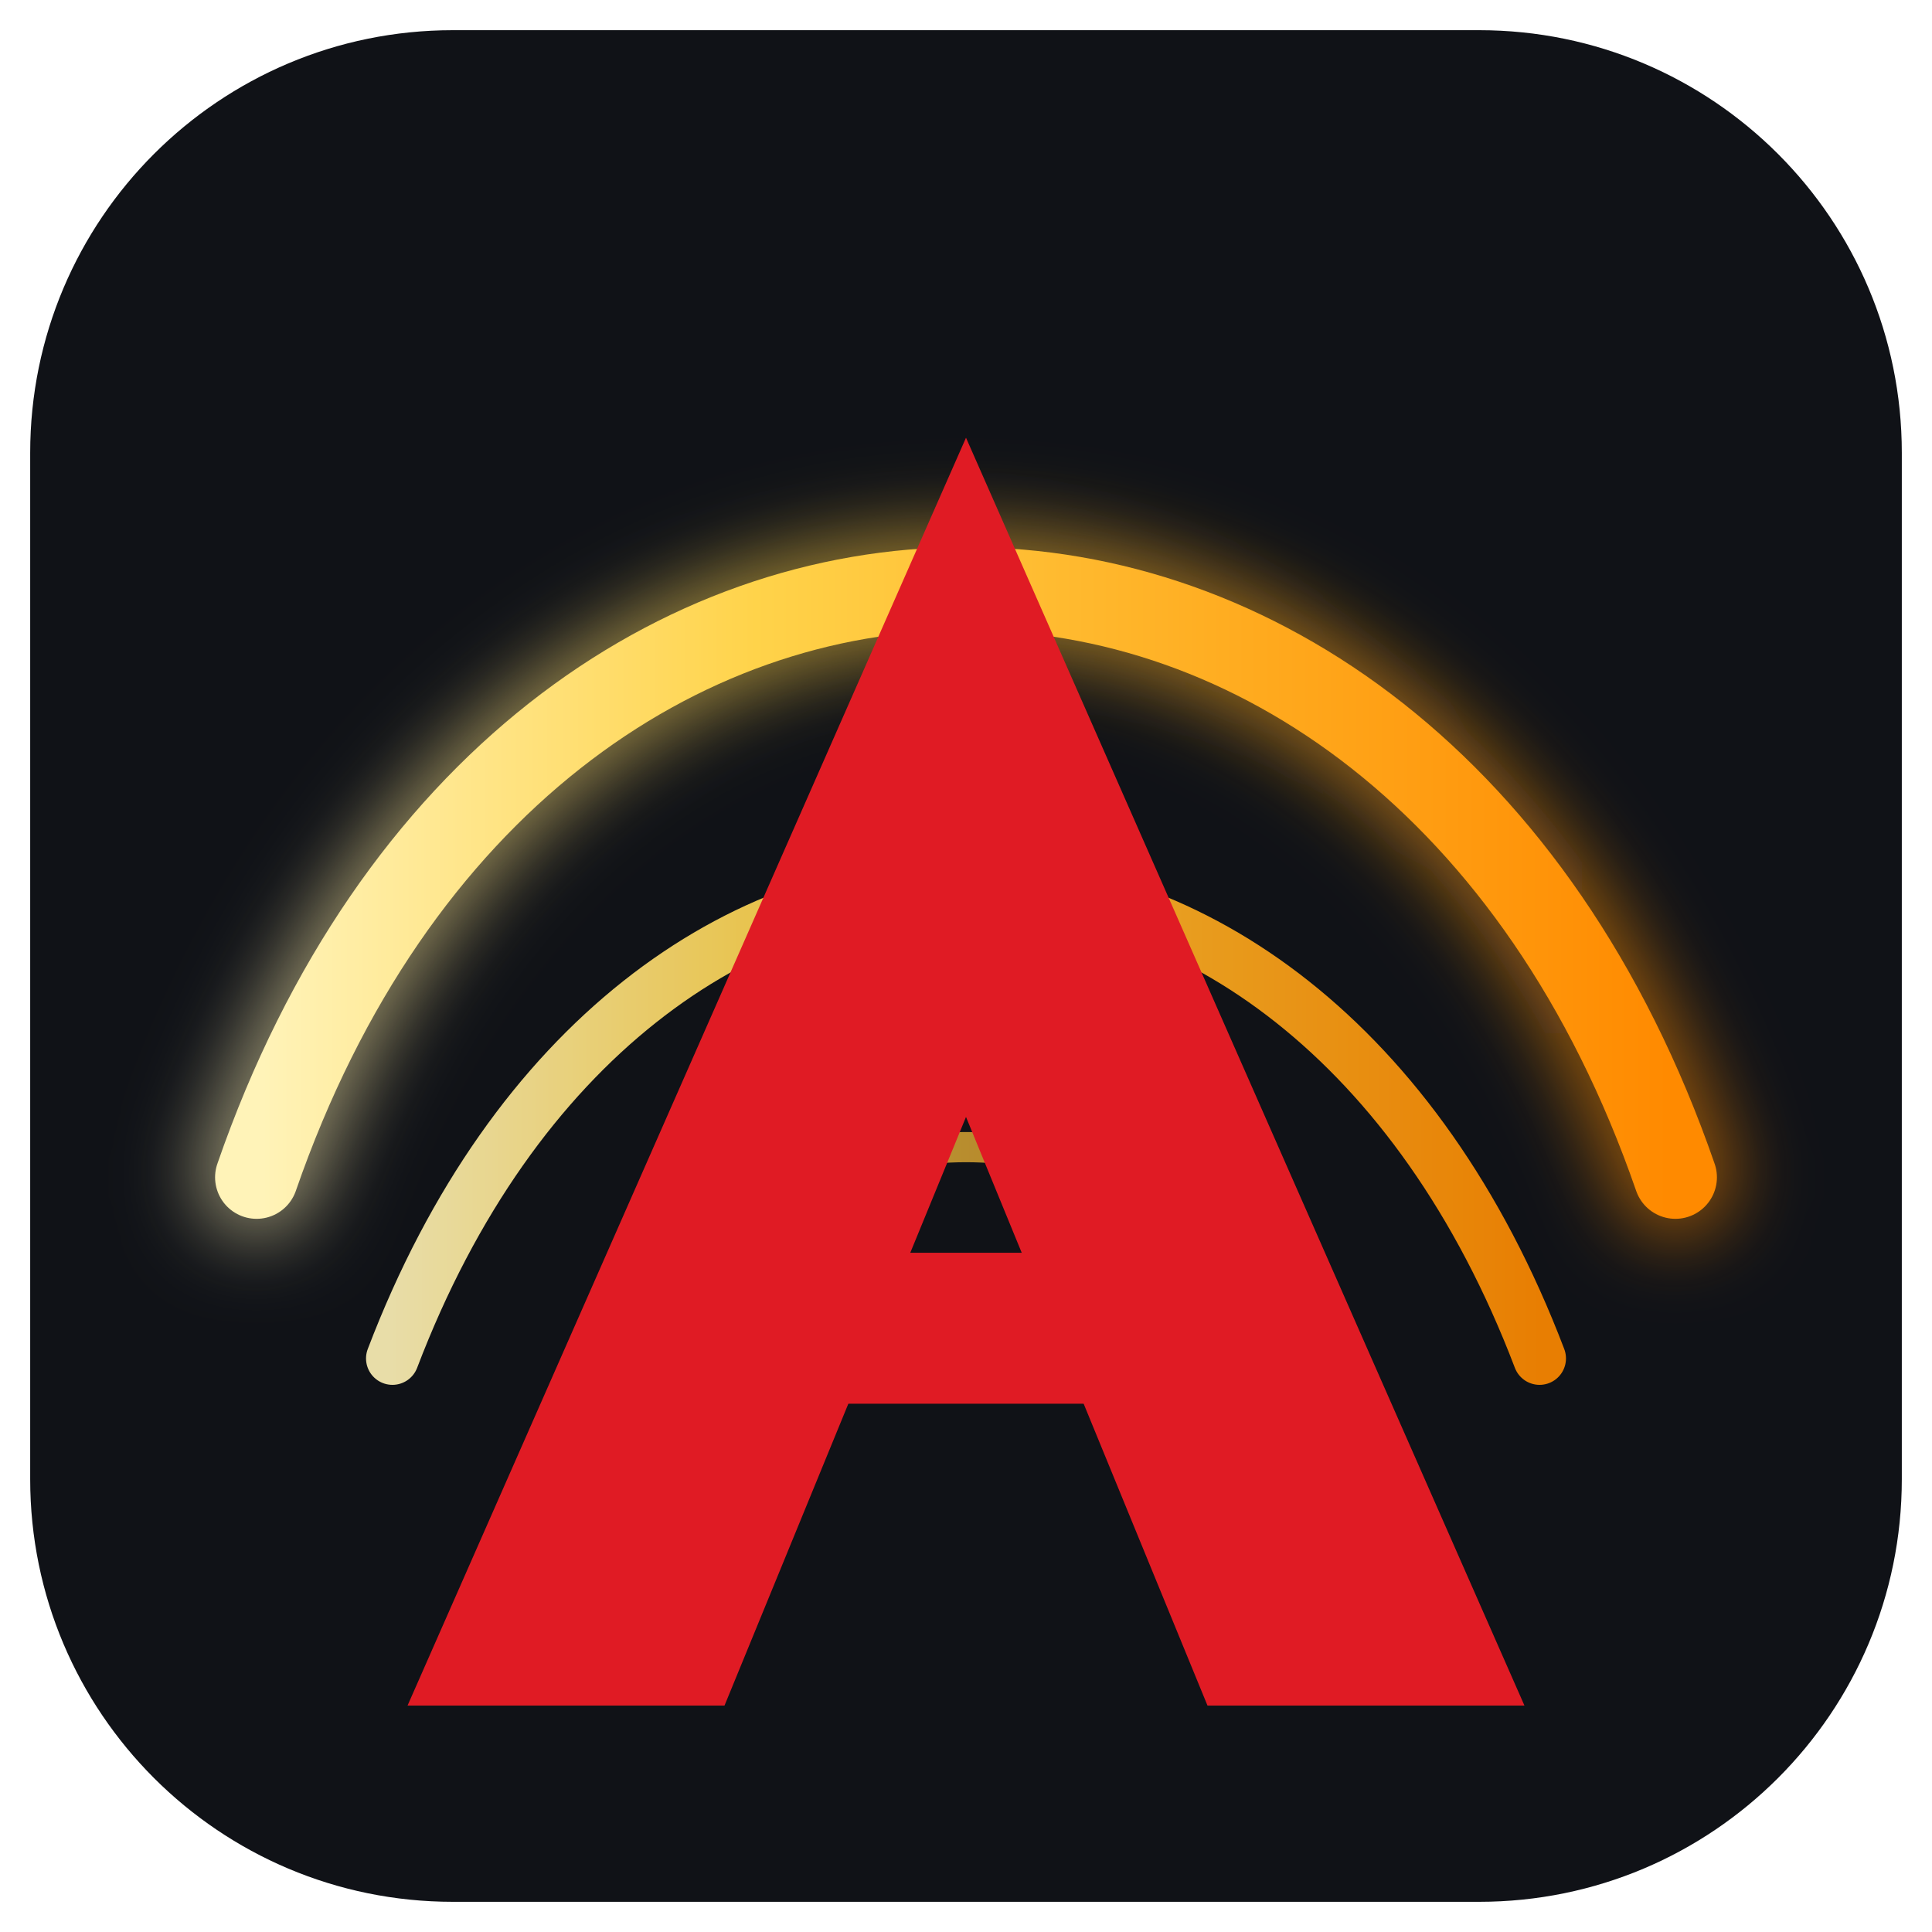
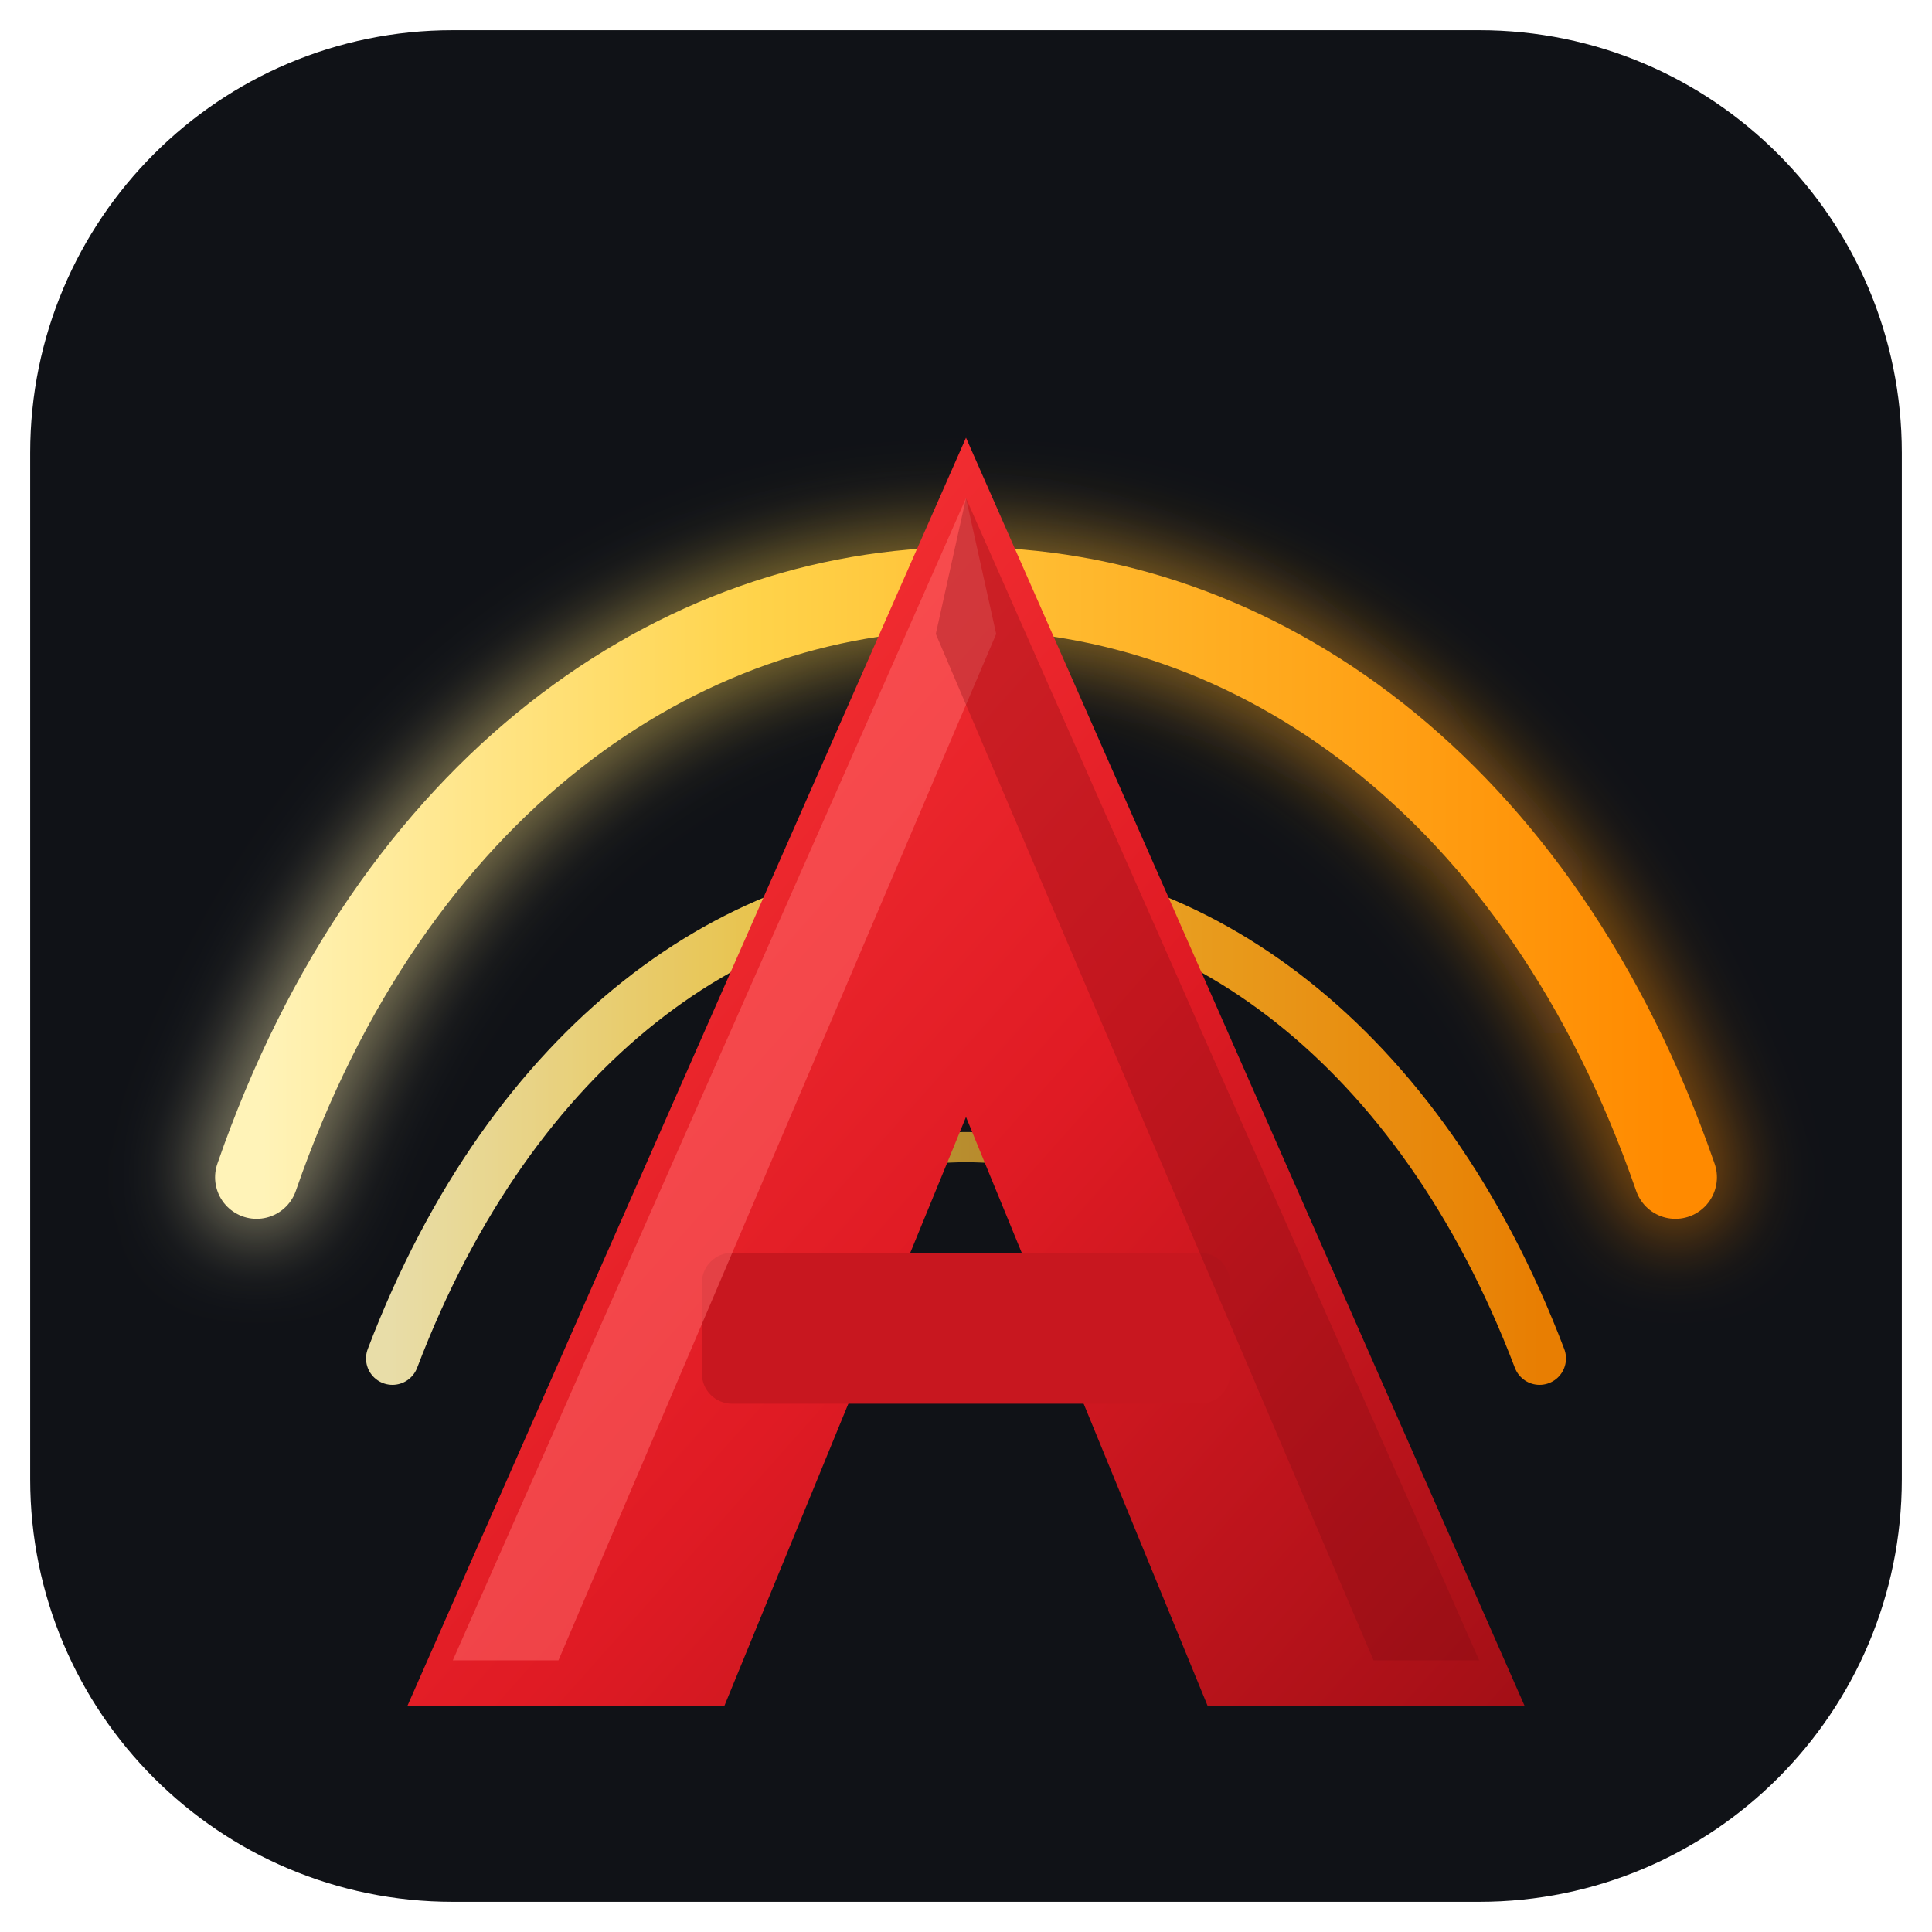
<svg xmlns="http://www.w3.org/2000/svg" width="256" height="256" viewBox="0 0 256 256">
  <defs>
    <linearGradient id="gold" x1="0" y1="0" x2="1" y2="0">
      <stop offset="0" stop-color="#fff3b8" />
      <stop offset="0.35" stop-color="#ffd34a" />
      <stop offset="0.7" stop-color="#ffab1f" />
      <stop offset="1" stop-color="#ff8a00" />
    </linearGradient>
+     <linearGradient id="red" x1="0" y1="0" x2="1" y2="1">
+       <stop offset="0" stop-color="#ff3b3b" />
+       <stop offset="0.55" stop-color="#e01b24" />
+       <stop offset="1" stop-color="#a30f16" />
+     </linearGradient>
    <filter id="soft" x="-40%" y="-40%" width="180%" height="180%">
      <feGaussianBlur stdDeviation="5" />
    </filter>
  </defs>
  <rect x="4" y="4" width="248" height="248" rx="56" fill="#101217" />
-   <g fill="none" stroke="url(#gold)" stroke-linecap="round" opacity="0.55" filter="url(#soft)">
+   <g fill="none" stroke="url(#gold)" stroke-linecap="round" opacity="0.5" filter="url(#soft)">
    <path d="M34 156 C70 52, 186 52, 222 156" stroke-width="16" />
  </g>
  <g fill="none" stroke="url(#gold)" stroke-linecap="round">
    <path d="M34 156 C70 52, 186 52, 222 156" stroke-width="11" />
    <path d="M52 180 C84 96, 172 96, 204 180" stroke-width="7" opacity="0.9" />
    <path d="M70 200 C96 136, 160 136, 186 200" stroke-width="4" opacity="0.7" />
  </g>
-   <g fill="#e01b24">
-     <path d="M128,58 L202,226 L160,226 L128,148 L96,226 L54,226 Z" />
-     <rect x="93" y="166" width="70" height="20" rx="4" />
+   <g>
+     <path d="M128,58 L202,226 L160,226 L128,148 L96,226 L54,226 Z" fill="url(#red)" />
+     <rect x="93" y="166" width="70" height="20" rx="4" fill="#c8171f" />
+     <path d="M128,66 L60,220 L74,220 L132,84 Z" fill="#ff6b6b" opacity="0.5" />
+     <path d="M128,66 L196,220 L182,220 L124,84 Z" fill="#7d0b11" opacity="0.3" />
  </g>
</svg>
